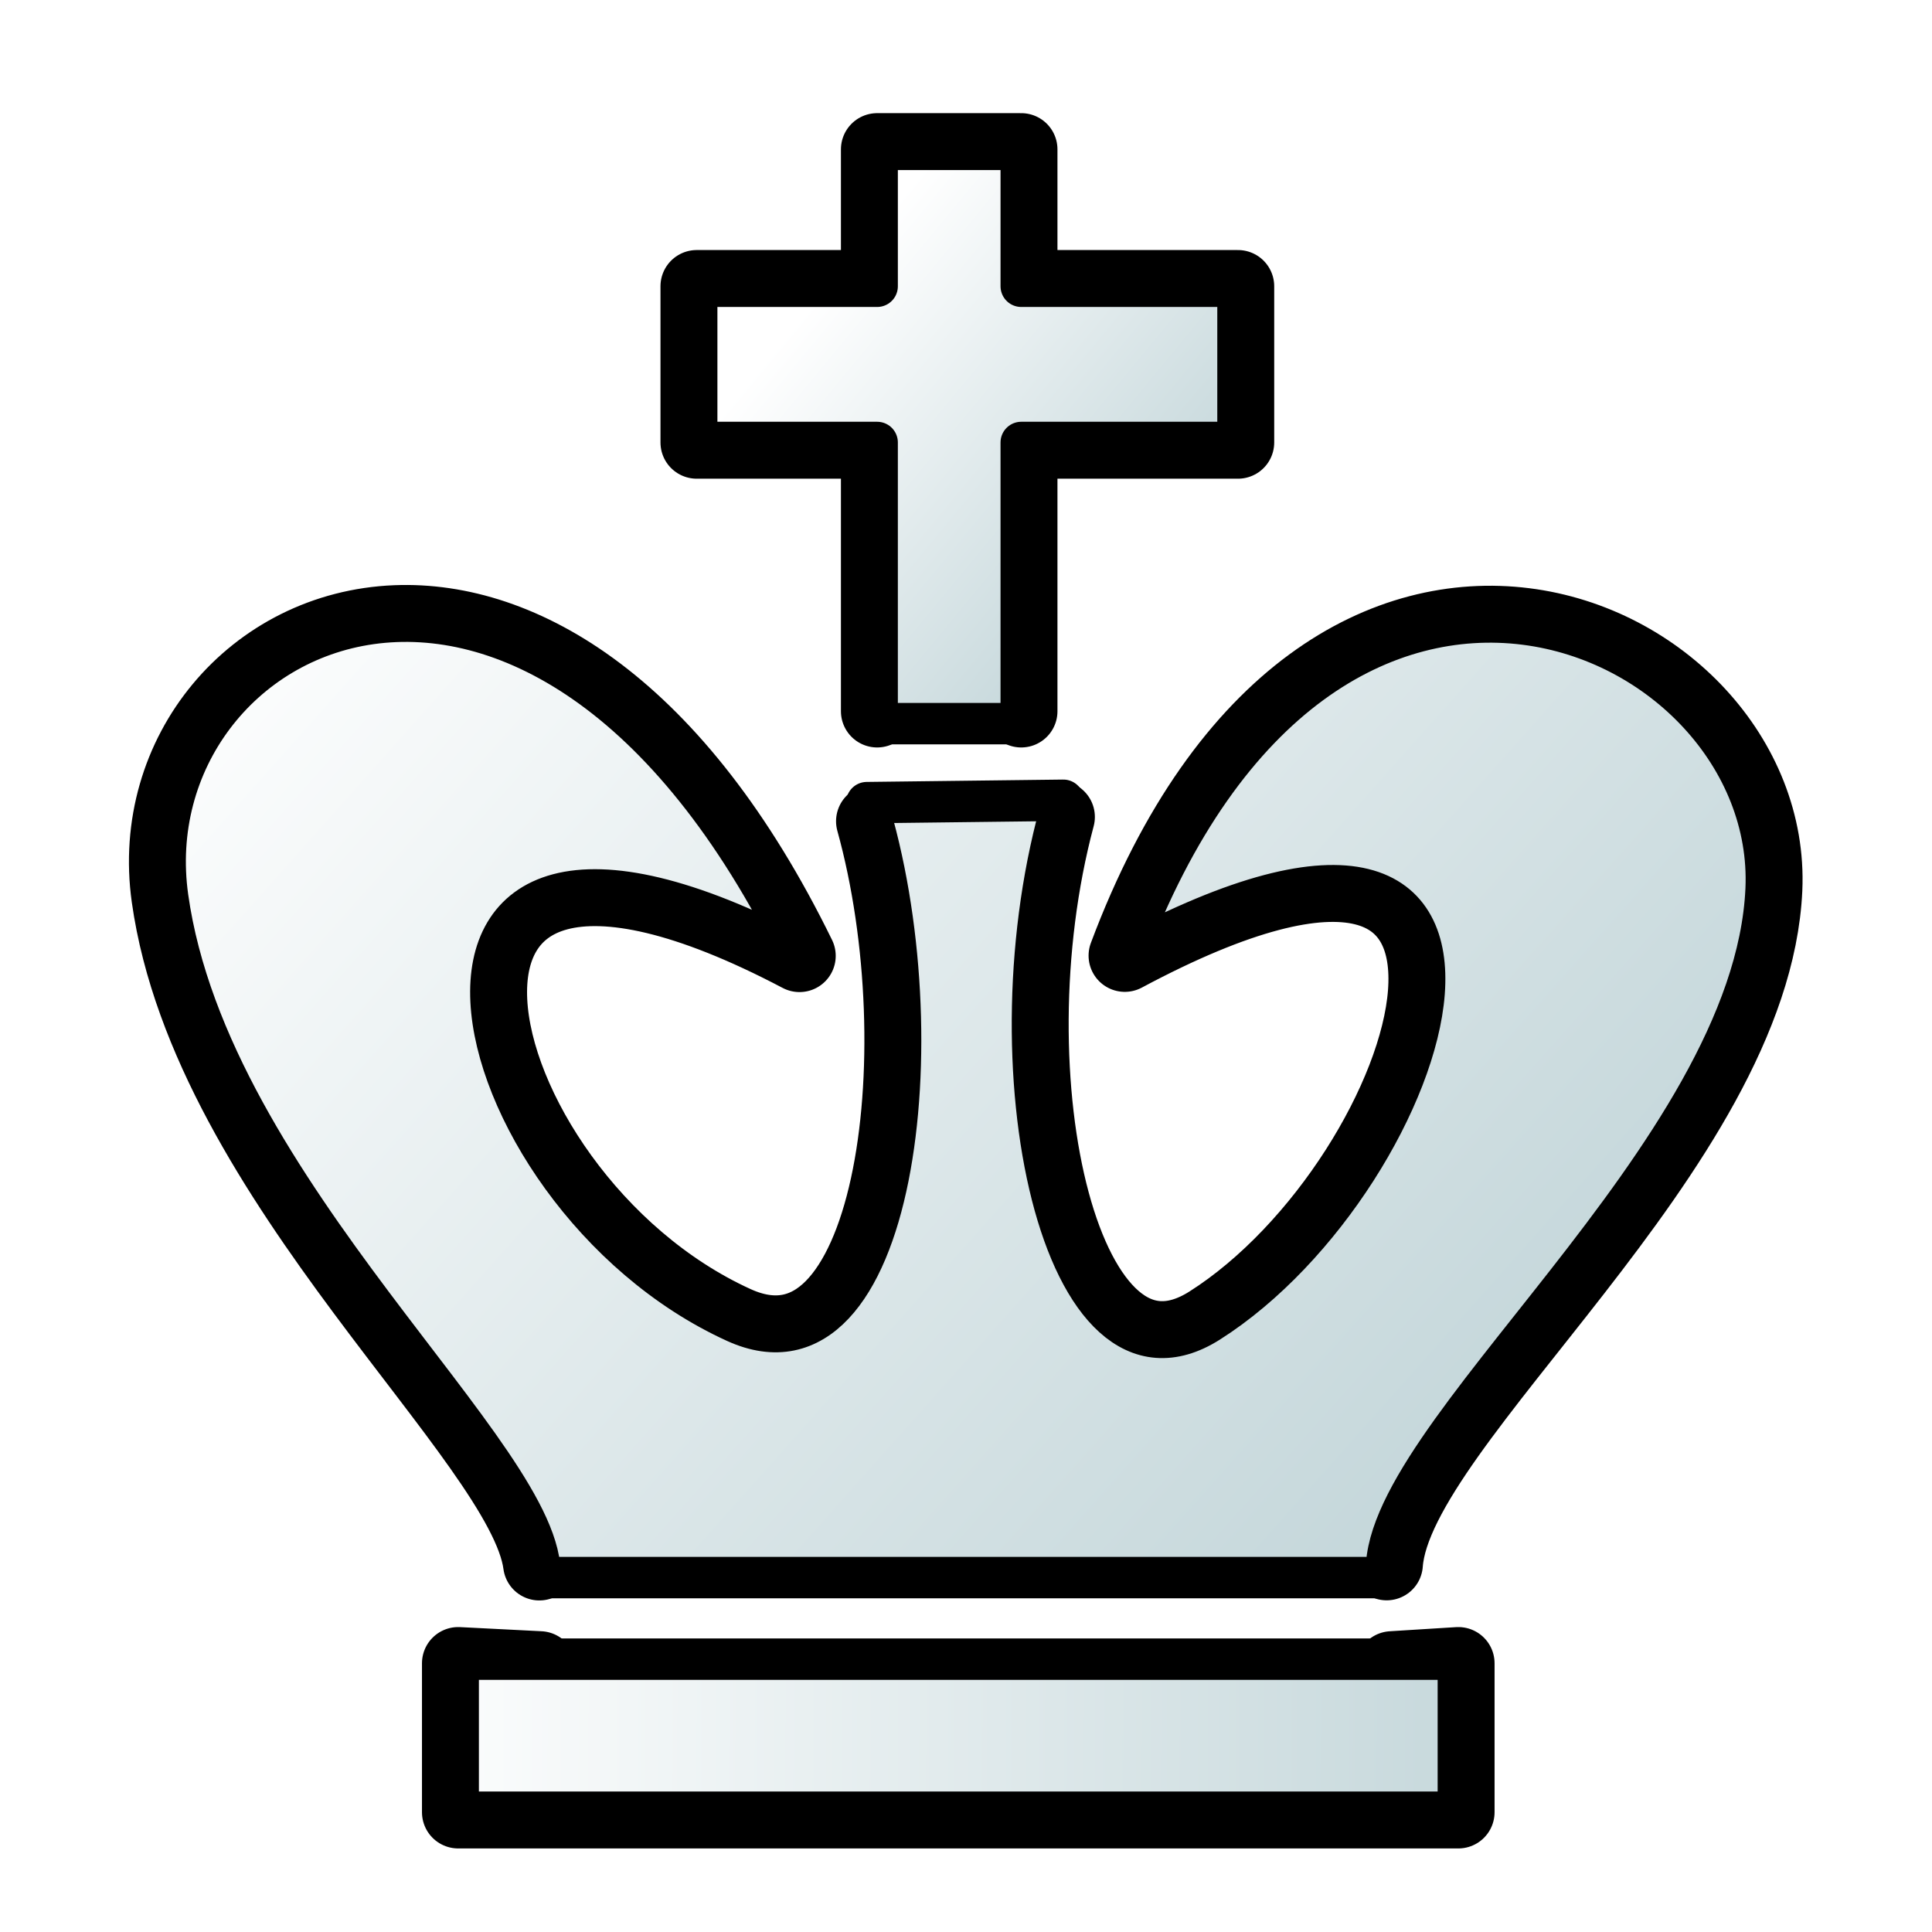
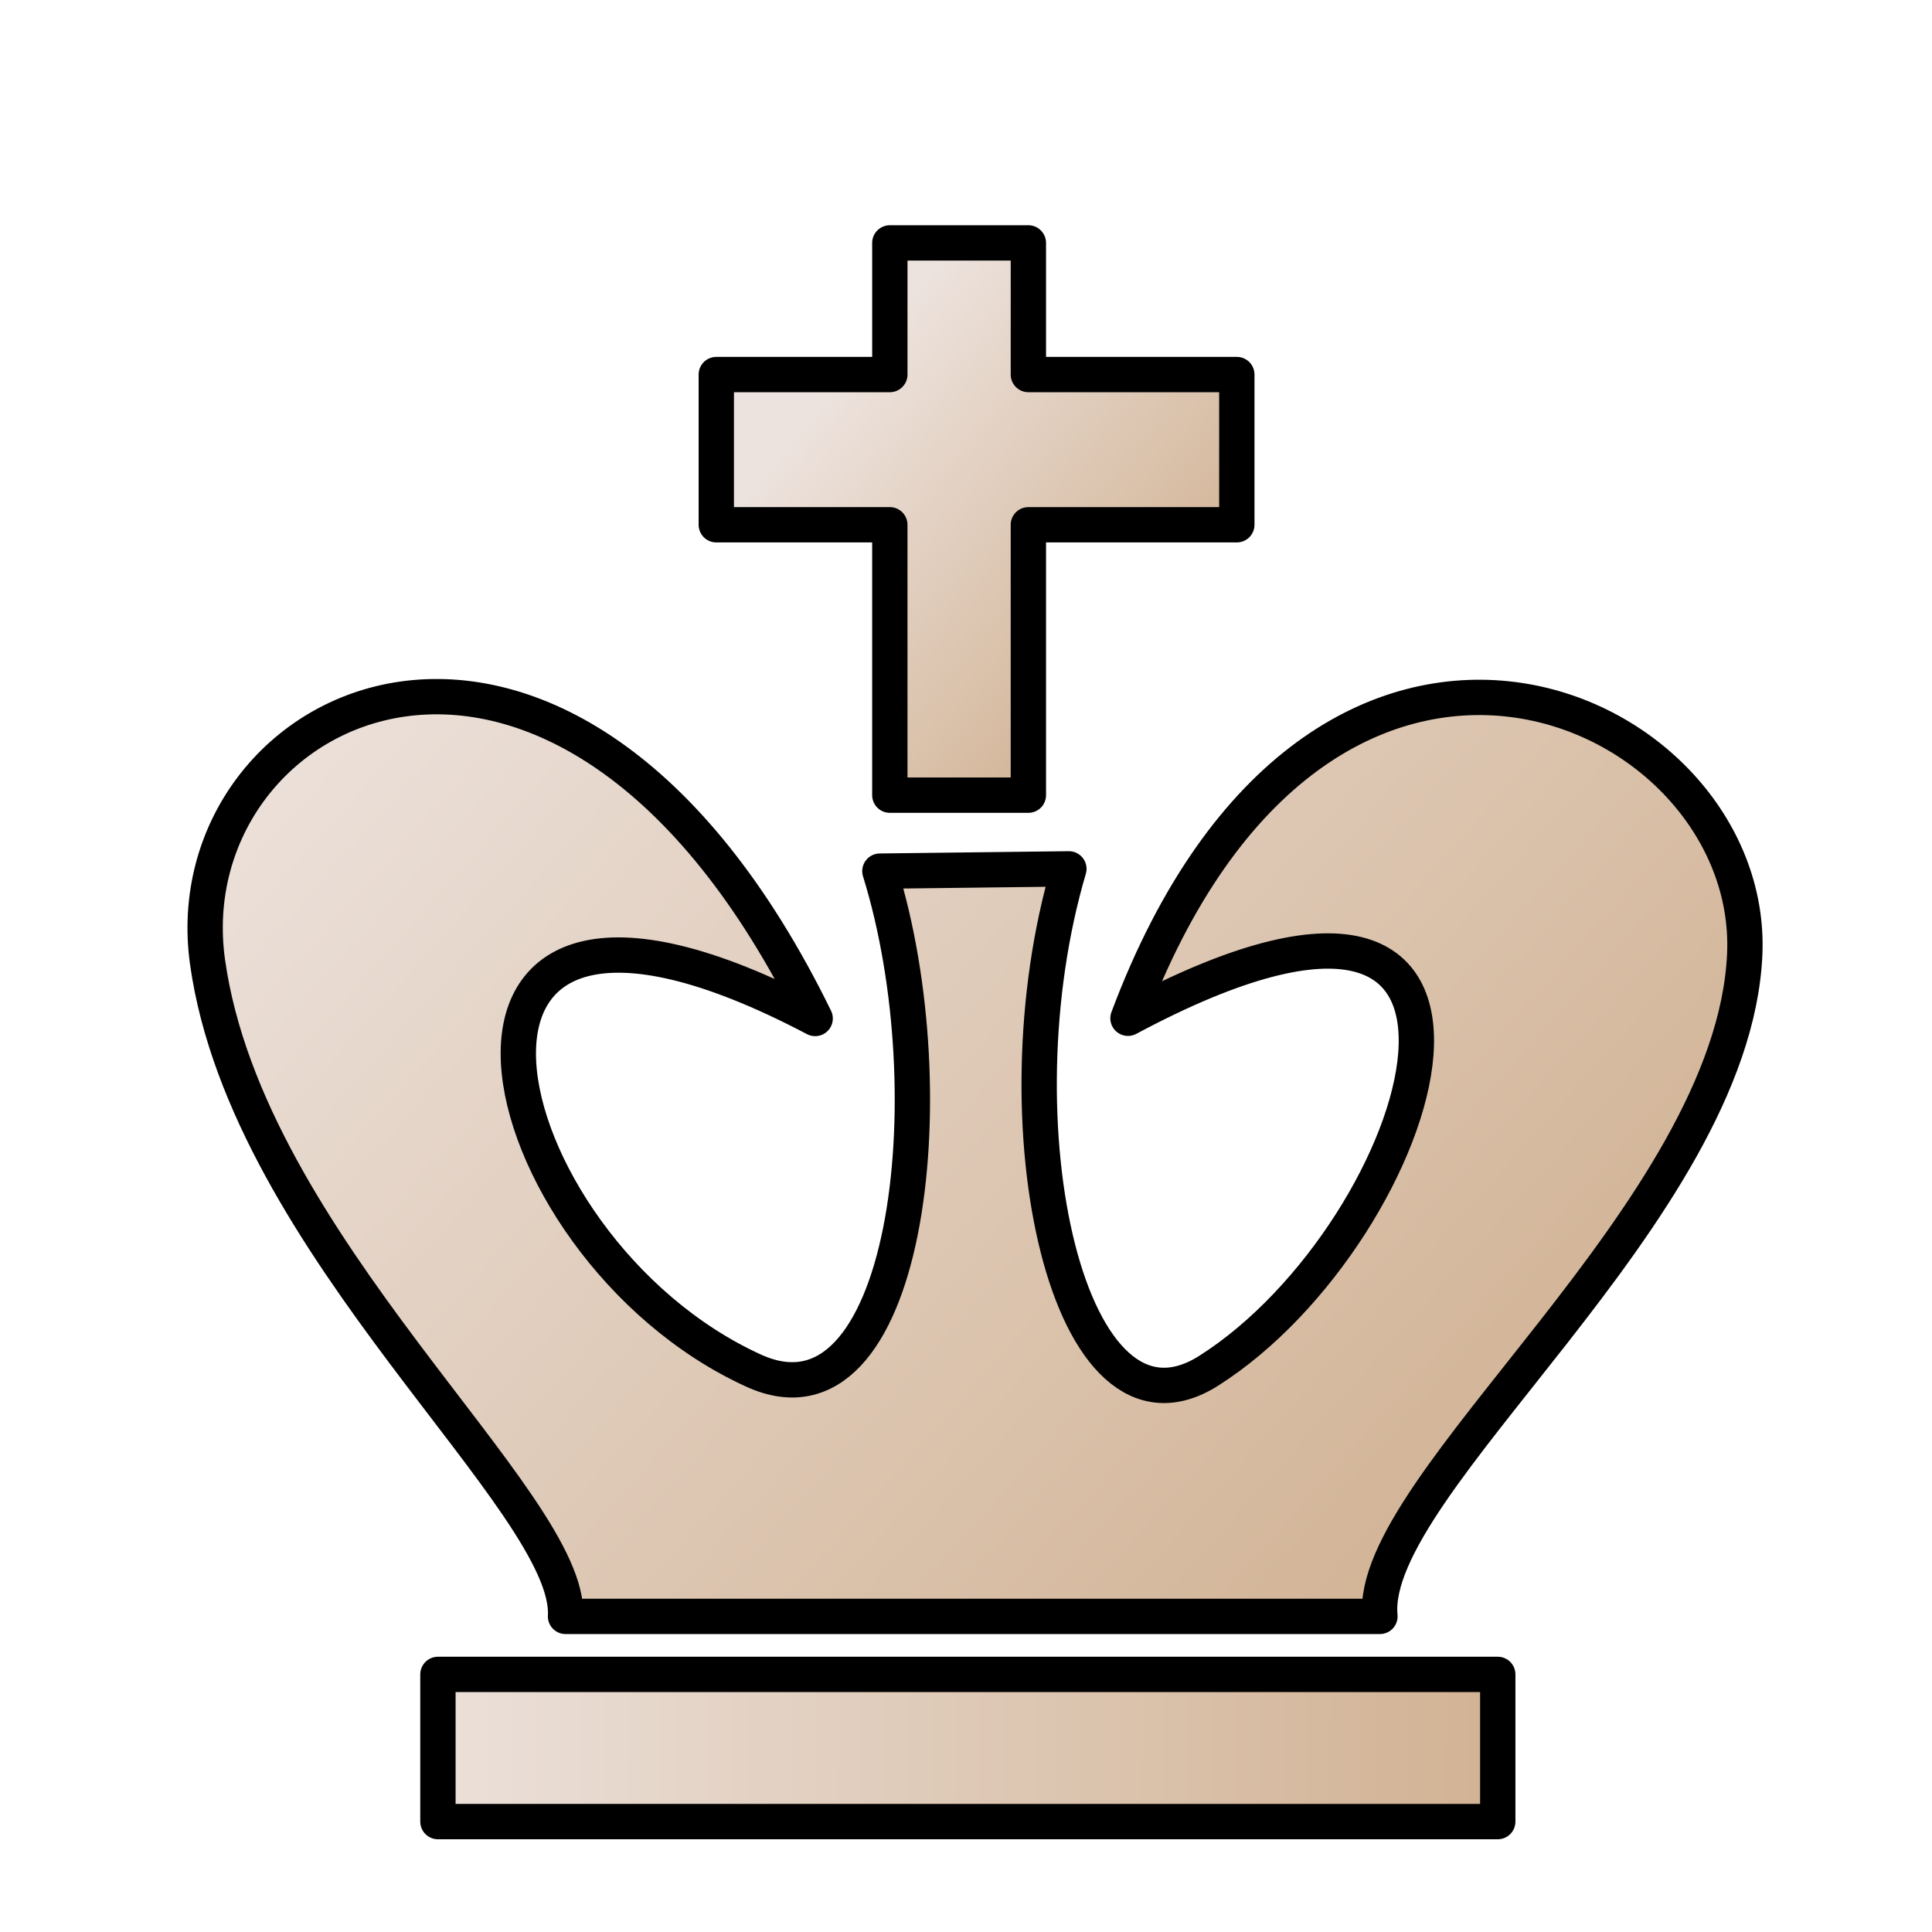
- <svg xmlns="http://www.w3.org/2000/svg" xmlns:xlink="http://www.w3.org/1999/xlink" style="color-scheme:light only" id="king" width="700pt" height="700pt" viewBox="0 0 933.333 933.333">
-   <style id="style-base">.base{fill-opacity:1;fill-rule:evenodd;stroke-miterlimit:4;stroke-dasharray:none;stroke-linecap:round;stroke-linejoin:round;stroke-opacity:1}.stroke-medium{stroke-width:20}.stroke-color{stroke:#000}</style>
-   <defs id="defs36222">
-     <linearGradient id="fillGradient">
-       <stop id="stop0" offset="0" style="stop-color:white;stop-opacity:1" />
-       <stop id="stop1" offset="1" style="stop-color:#bfd3d7;stop-opacity:1" />
+ <svg xmlns="http://www.w3.org/2000/svg" width="180" height="180" viewBox="0 0 180 180" fill="none">
+   <path fill-rule="evenodd" clip-rule="evenodd" d="M82.904 22.631V34.896H66.735V48.891H82.903V74.084H95.811V48.891H115.232V34.896H95.811V22.631H82.904Z" fill="url(#paint0_linear_1_95)" stroke="black" stroke-width="3.291" stroke-linecap="round" stroke-linejoin="round" />
+   <path fill-rule="evenodd" clip-rule="evenodd" d="M105.092 94.869C146.181 72.893 133.014 114.761 112.622 127.704C99.484 136.042 92.615 104.578 99.585 80.949L81.977 81.161C88.47 102.072 84.51 134.205 70.226 127.704C44.781 116.123 35.322 73.515 75.947 94.89C52.471 46.901 15.907 65.251 19.337 89.64C23.064 116.134 53.303 139.974 52.689 150.596H128.565C127.35 138.29 161.461 112.982 162.553 88.92C163.601 65.377 122.969 47.143 105.092 94.869V94.869Z" fill="url(#paint1_linear_1_95)" stroke="black" stroke-width="3.291" stroke-linecap="round" stroke-linejoin="round" />
+   <path fill-rule="evenodd" clip-rule="evenodd" d="M40.8 156H139.543V169.714H40.8V156Z" fill="url(#paint2_linear_1_95)" stroke="black" stroke-width="3.291" stroke-linecap="round" stroke-linejoin="round" />
+   <defs>
+     <linearGradient id="paint0_linear_1_95" x1="77.157" y1="36.292" x2="110.175" y2="63.553" gradientUnits="userSpaceOnUse">
+       <stop stop-color="#EDE3DE" />
+       <stop offset="1" stop-color="#D0B090" />
    </linearGradient>
-     <linearGradient xlink:href="#fillGradient" id="base-gradient" x1="163.113" x2="702.697" y1="776.638" y2="778.811" gradientTransform="translate(1.366 -39.6)scale(1.10917)" gradientUnits="userSpaceOnUse" />
-     <linearGradient xlink:href="#fillGradient" id="main-gradient" x1="150.079" x2="694.007" y1="255.254" y2="740.063" gradientTransform="translate(-23.256 -49.86)scale(1.10917)" gradientUnits="userSpaceOnUse" />
-     <linearGradient xlink:href="#fillGradient" id="cross-gradient" x1="375.068" x2="535.576" y1="176.416" y2="308.934" gradientTransform="translate(-23.256 -49.86)scale(1.10917)" gradientUnits="userSpaceOnUse" />
+     <linearGradient id="paint1_linear_1_95" x1="30.874" y1="52.51" x2="142.767" y2="152.241" gradientUnits="userSpaceOnUse">
+       <stop stop-color="#EDE3DE" />
+       <stop offset="1" stop-color="#D0B090" />
+     </linearGradient>
+     <linearGradient id="paint2_linear_1_95" x1="33.555" y1="159.765" x2="144.554" y2="160.213" gradientUnits="userSpaceOnUse">
+       <stop stop-color="#EDE3DE" />
+       <stop offset="1" stop-color="#D0B090" />
+     </linearGradient>
  </defs>
-   <path id="boundary" d="M493.348 343.592v-129.84H598.06v-75.459H493.348V72.16h-69.602v66.133h-87.174v75.459h87.174v129.84m-2.358 53.141c31.212 112.7 9 276.095-66 241.96-137.19-62.44-188.192-292.18 30.844-176.93-59.33-121.286-134.17-163.98-195.037-161.568-68.981 2.735-120.017 63.407-110.19 133.268 19.373 137.709 171.584 262.12 179.55 322.2m409.326-.058c4.987-68.476 177.617-200.398 183.316-326.025 5.65-126.94-213.43-225.252-309.818 32.078 221.543-118.496 150.548 107.25 40.601 177.035-69.352 44.02-106.305-117.674-72.556-244.036m-250.62 410.864-39.452-2v71.946h483.16V803.52l-32.12 2" class="base stroke-color" style="fill:none;stroke-width:35" />
-   <path id="cross" d="M423.747 72.16v66.134h-87.174v75.458h87.174v135.84h69.6v-135.84H598.06v-75.458H493.348V72.159Z" class="base stroke-color stroke-medium" style="fill:url(#cross-gradient)" />
-   <path id="main" d="M543.378 461.659c221.544-118.496 150.55 107.25 40.603 177.035-70.836 44.961-107.872-124.686-70.293-252.094l-94.939 1.144c35.009 112.745 13.658 286.004-63.361 250.95-137.192-62.44-188.193-292.18 30.844-176.93C259.659 203.019 62.507 301.959 81.007 433.462c20.095 142.853 183.137 271.395 179.824 328.662h409.111c-6.554-66.35 177.37-202.804 183.256-332.544 5.65-126.94-213.432-225.252-309.82 32.079" class="base stroke-color stroke-medium" style="fill:url(#main-gradient)" />
-   <path id="base" d="M221.352 801.521h483.16v73.945h-483.16z" class="base stroke-color stroke-medium" style="fill:url(#base-gradient)" />
</svg>
